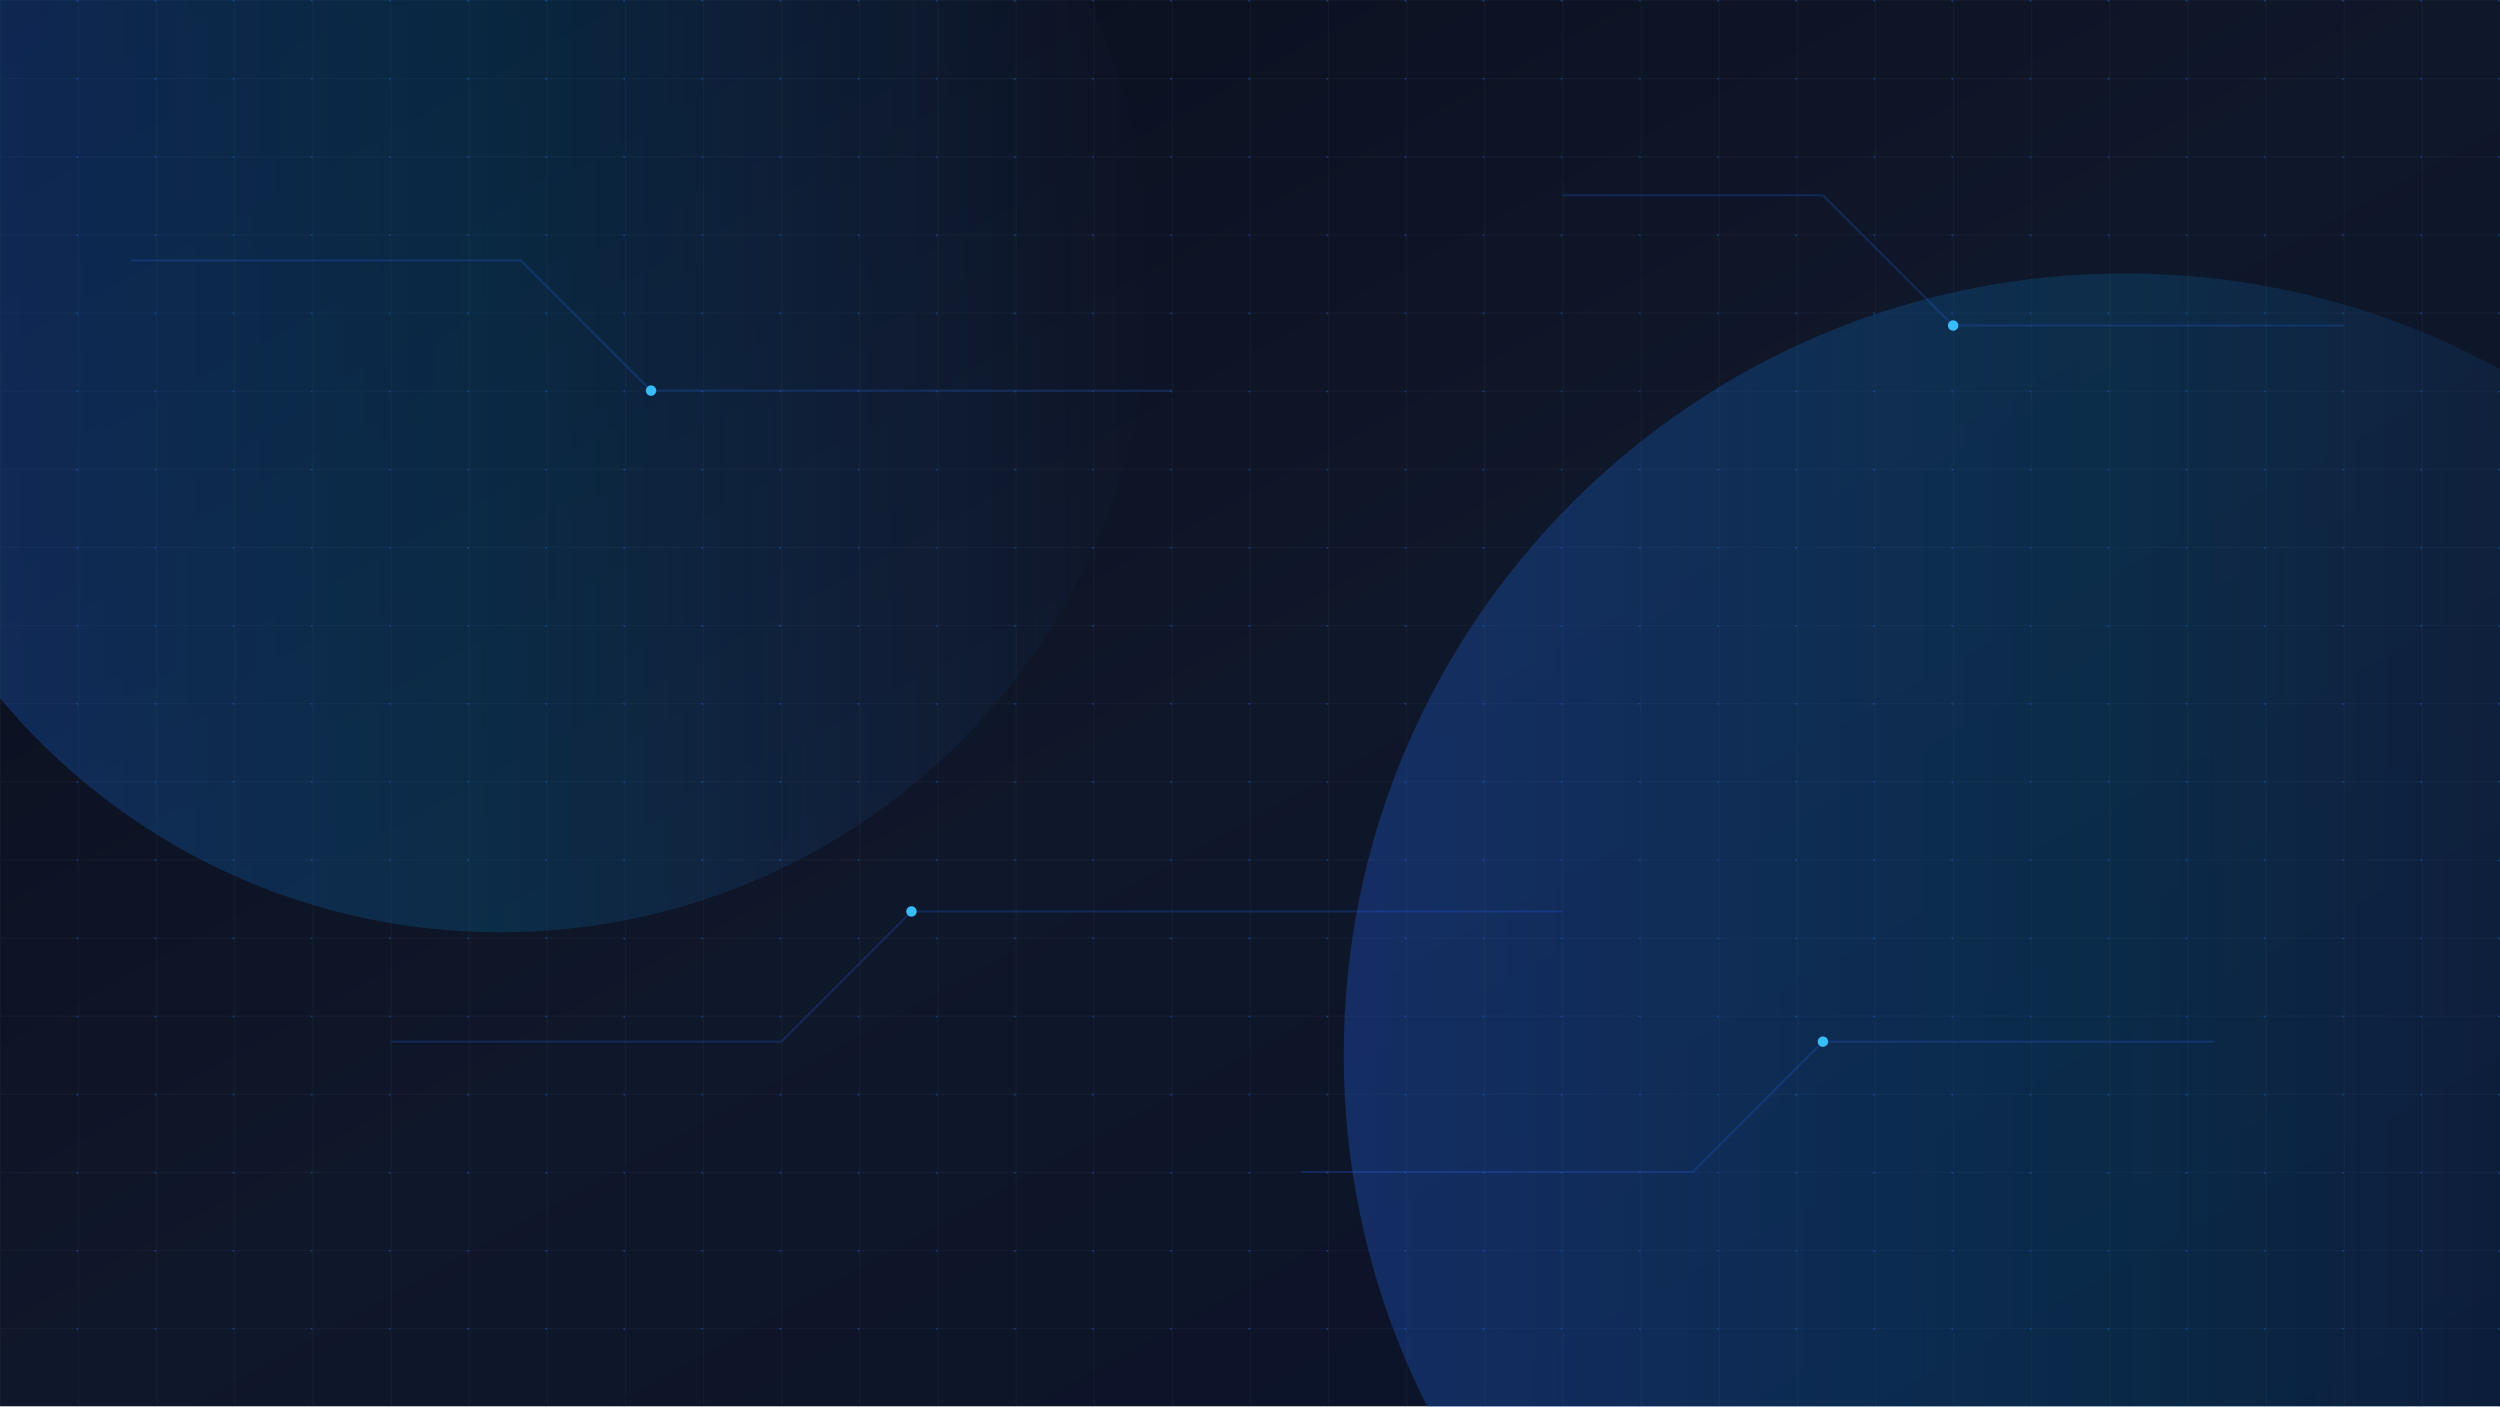
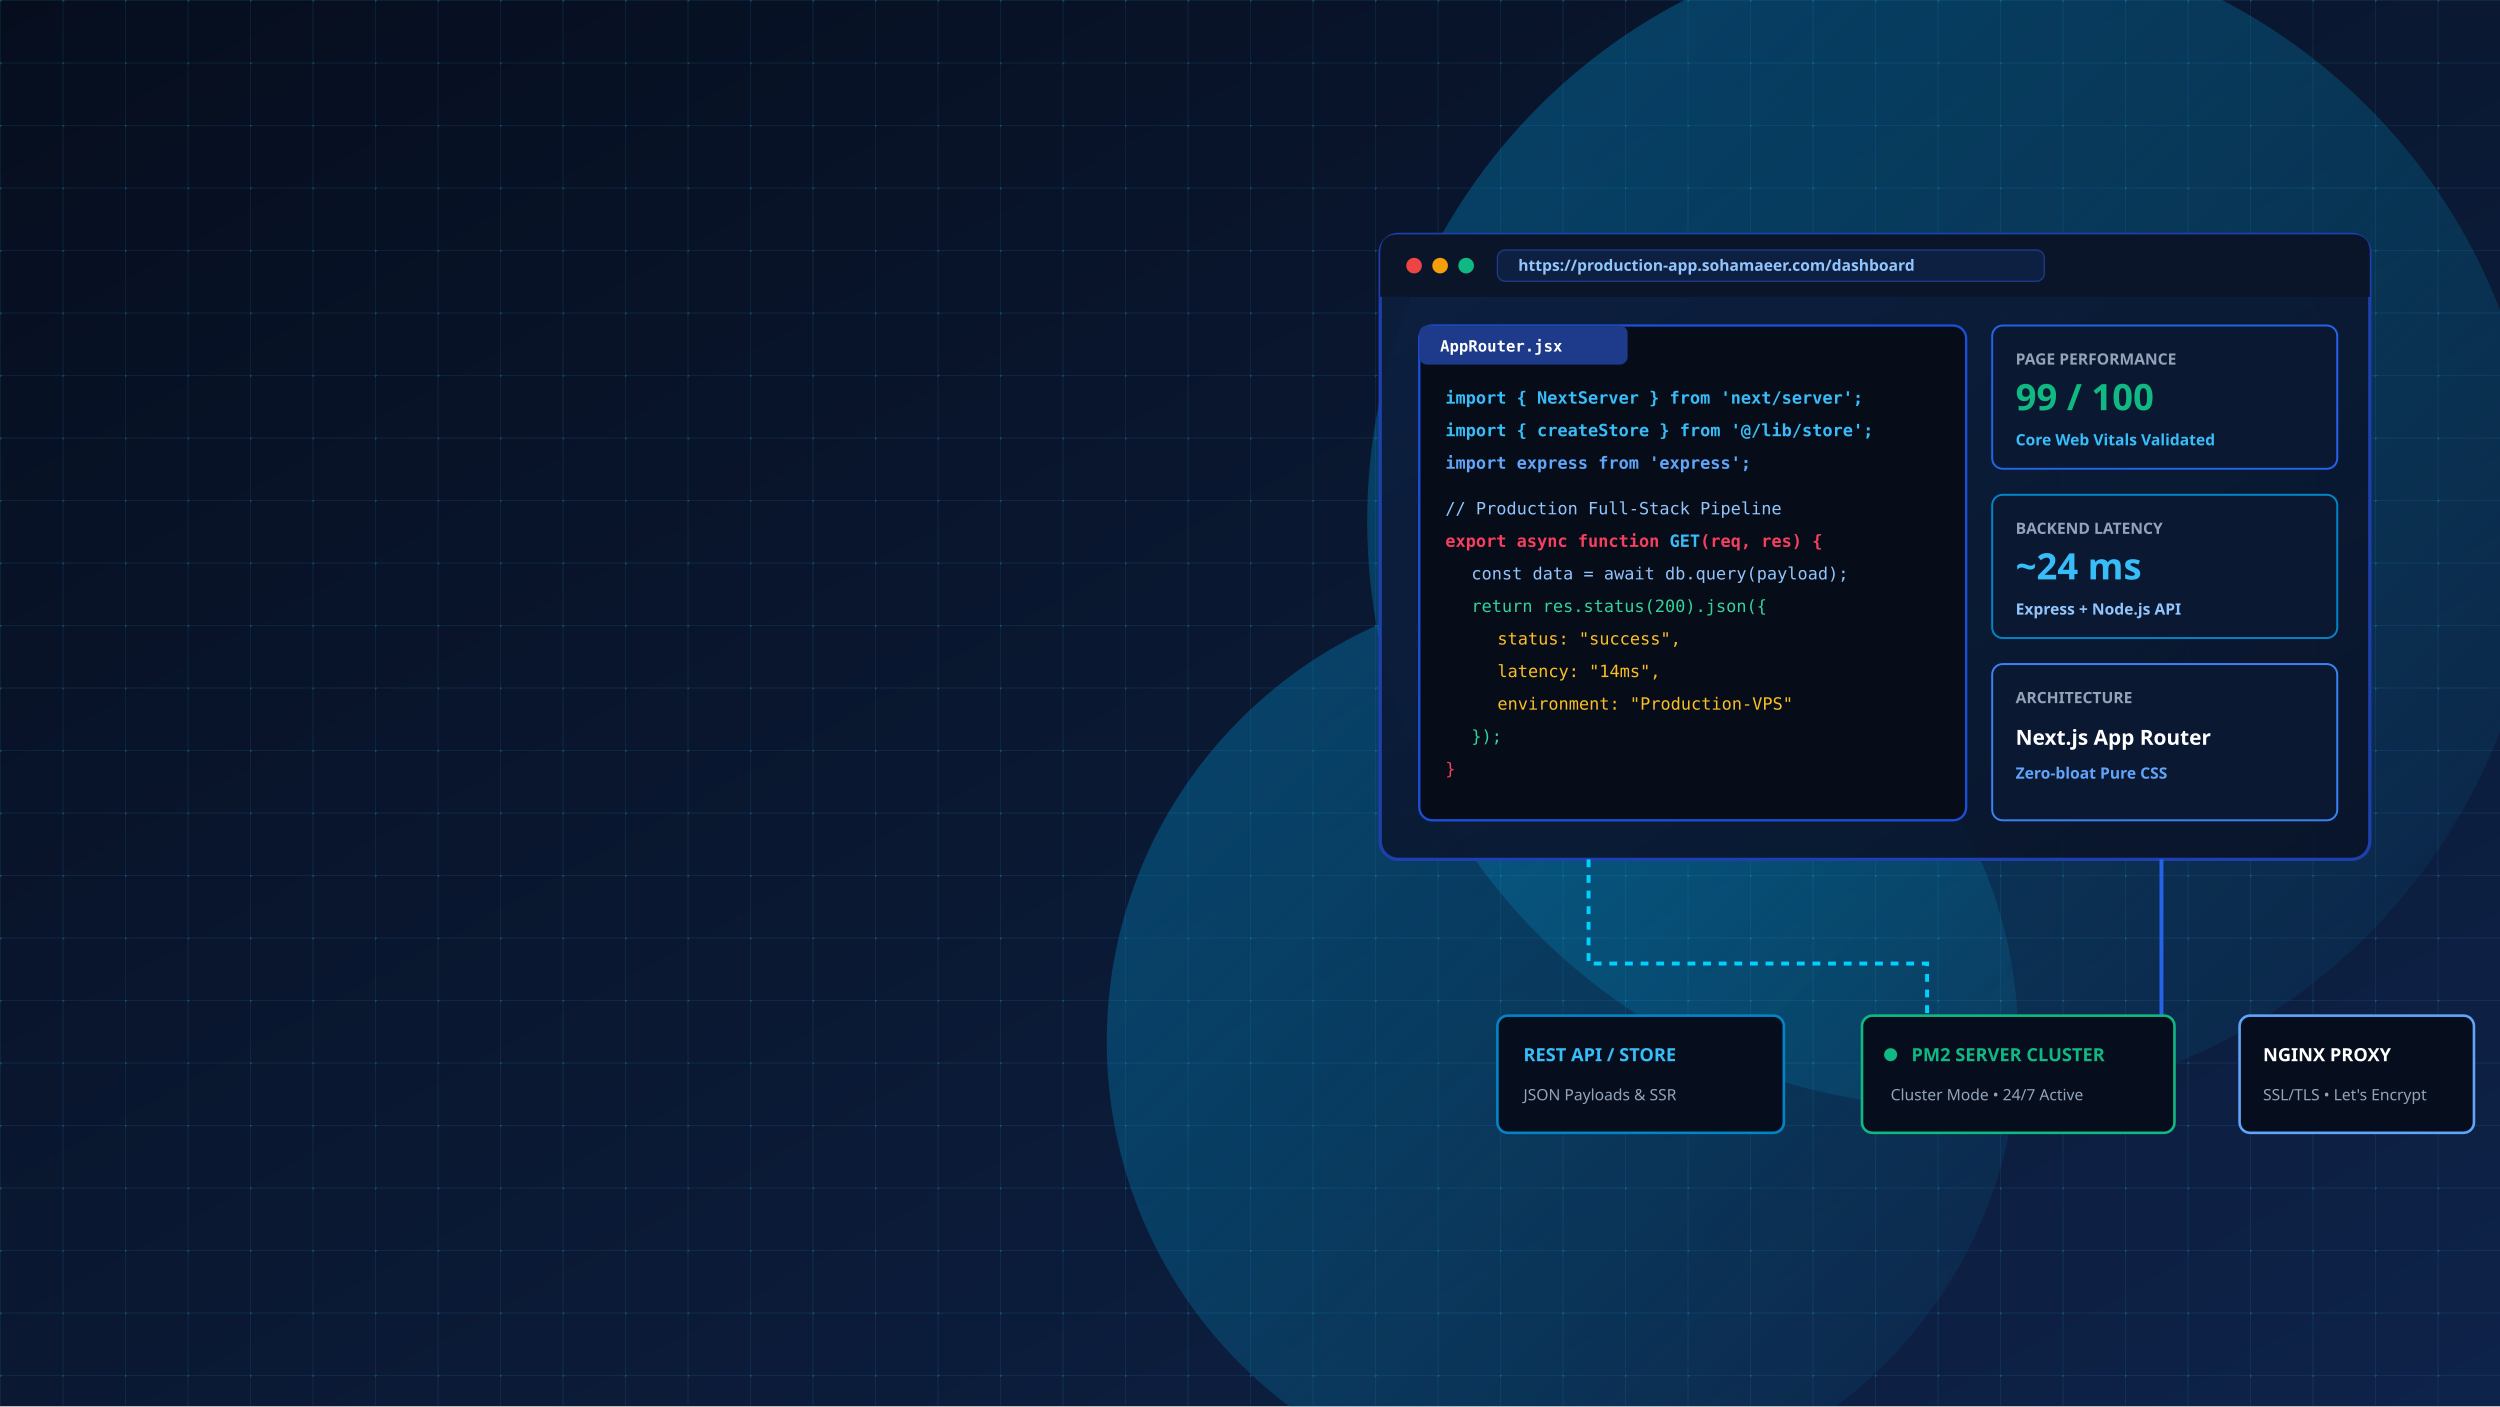
<svg xmlns="http://www.w3.org/2000/svg" viewBox="0 0 1920 1080" width="100%" height="100%">
  <defs>
-     <linearGradient id="bg" x1="0%" y1="0%" x2="100%" y2="100%">
-       <stop offset="0%" stop-color="#090D1A" />
-       <stop offset="50%" stop-color="#0F172A" />
-       <stop offset="100%" stop-color="#0A1128" />
+     <linearGradient id="fs-bg" x1="0%" y1="0%" x2="100%" y2="100%">
+       <stop offset="0%" stop-color="#060E1E" />
+       <stop offset="50%" stop-color="#0A1832" />
+       <stop offset="100%" stop-color="#0E234A" />
    </linearGradient>
-     <linearGradient id="glow" x1="0%" y1="0%" x2="100%" y2="0%">
-       <stop offset="0%" stop-color="#2563EB" stop-opacity="0.3" />
-       <stop offset="50%" stop-color="#0284C7" stop-opacity="0.2" />
-       <stop offset="100%" stop-color="#3B82F6" stop-opacity="0" />
+     <linearGradient id="blue-beam" x1="0%" y1="0%" x2="100%" y2="100%">
+       <stop offset="0%" stop-color="#2563EB" stop-opacity="0.8" />
+       <stop offset="100%" stop-color="#00D2FF" stop-opacity="0.9" />
    </linearGradient>
-     <pattern id="grid" width="60" height="60" patternUnits="userSpaceOnUse">
-       <path d="M 60 0 L 0 0 0 60" fill="none" stroke="rgba(255, 255, 255, 0.04)" stroke-width="1" />
-       <circle cx="60" cy="0" r="1.5" fill="rgba(37, 99, 235, 0.4)" />
+     <linearGradient id="card-grad" x1="0%" y1="0%" x2="100%" y2="100%">
+       <stop offset="0%" stop-color="#0D1E3E" stop-opacity="0.95" />
+       <stop offset="100%" stop-color="#081429" stop-opacity="0.95" />
+     </linearGradient>
+     <linearGradient id="glow-cyan" x1="0%" y1="0%" x2="100%" y2="100%">
+       <stop offset="0%" stop-color="#0284C7" stop-opacity="0.4" />
+       <stop offset="100%" stop-color="#00D2FF" stop-opacity="0" />
+     </linearGradient>
+     <pattern id="fs-grid" width="48" height="48" patternUnits="userSpaceOnUse">
+       <path d="M 48 0 L 0 0 0 48" fill="none" stroke="rgba(56, 189, 248, 0.12)" stroke-width="1.2" />
+       <circle cx="0" cy="0" r="1.5" fill="rgba(56, 189, 248, 0.25)" />
    </pattern>
  </defs>
-   <rect width="100%" height="100%" fill="url(#bg)" />
-   <rect width="100%" height="100%" fill="url(#grid)" />
-   <circle cx="20%" cy="20%" r="500" fill="url(#glow)" />
-   <circle cx="85%" cy="75%" r="600" fill="url(#glow)" />
-   <g stroke="rgba(37, 99, 235, 0.25)" stroke-width="1.5" fill="none">
-     <path d="M 100 200 L 400 200 L 500 300 L 900 300" />
-     <path d="M 300 800 L 600 800 L 700 700 L 1200 700" />
-     <path d="M 1200 150 L 1400 150 L 1500 250 L 1800 250" />
-     <path d="M 1000 900 L 1300 900 L 1400 800 L 1700 800" />
-   </g>
-   <g fill="#38BDF8">
-     <circle cx="500" cy="300" r="4" />
-     <circle cx="700" cy="700" r="4" />
-     <circle cx="1500" cy="250" r="4" />
-     <circle cx="1400" cy="800" r="4" />
+   <rect width="100%" height="100%" fill="url(#fs-bg)" />
+   <rect width="100%" height="100%" fill="url(#fs-grid)" />
+   <circle cx="1500" cy="400" r="450" fill="url(#glow-cyan)" />
+   <circle cx="1200" cy="800" r="350" fill="url(#glow-cyan)" />
+   <g transform="translate(100, 20)">
+     <rect x="960" y="160" width="760" height="480" rx="14" fill="url(#card-grad)" stroke="#1E40AF" stroke-width="2.5" />
+     <path d="M 960 174 Q 960 160 974 160 L 1706 160 Q 1720 160 1720 174 L 1720 208 L 960 208 Z" fill="#0A152A" />
+     <circle cx="986" cy="184" r="6" fill="#EF4444" />
+     <circle cx="1006" cy="184" r="6" fill="#F59E0B" />
+     <circle cx="1026" cy="184" r="6" fill="#10B981" />
+     <rect x="1050" y="172" width="420" height="24" rx="6" fill="#0E2042" stroke="#1E3A8A" stroke-width="1" />
+     <text x="1066" y="188" fill="#93C5FD" font-family="system-ui, sans-serif" font-size="12" font-weight="600">https://production-app.sohamaeer.com/dashboard</text>
+     <rect x="990" y="230" width="420" height="380" rx="10" fill="#060C18" stroke="#1D4ED8" stroke-width="1.8" />
+     <rect x="990" y="230" width="160" height="30" rx="6" fill="#1E3A8A" />
+     <text x="1006" y="250" fill="#FFFFFF" font-family="monospace" font-size="12" font-weight="700">AppRouter.jsx</text>
+     <text x="1010" y="290" fill="#38BDF8" font-family="monospace" font-size="13" font-weight="600">import { NextServer } from 'next/server';</text>
+     <text x="1010" y="315" fill="#38BDF8" font-family="monospace" font-size="13" font-weight="600">import { createStore } from '@/lib/store';</text>
+     <text x="1010" y="340" fill="#60A5FA" font-family="monospace" font-size="13" font-weight="600">import express from 'express';</text>
+     <text x="1010" y="375" fill="#93C5FD" font-family="monospace" font-size="13">// Production Full-Stack Pipeline</text>
+     <text x="1010" y="400" fill="#F43F5E" font-family="monospace" font-size="13" font-weight="700">export async function <tspan fill="#38BDF8">GET</tspan>(req, res) {</text>
+     <text x="1030" y="425" fill="#93C5FD" font-family="monospace" font-size="13">const data = await db.query(payload);</text>
+     <text x="1030" y="450" fill="#34D399" font-family="monospace" font-size="13">return res.status(200).json({</text>
+     <text x="1050" y="475" fill="#FBBF24" font-family="monospace" font-size="13">status: "success",</text>
+     <text x="1050" y="500" fill="#FBBF24" font-family="monospace" font-size="13">latency: "14ms",</text>
+     <text x="1050" y="525" fill="#FBBF24" font-family="monospace" font-size="13">environment: "Production-VPS"</text>
+     <text x="1030" y="550" fill="#34D399" font-family="monospace" font-size="13">});</text>
+     <text x="1010" y="575" fill="#F43F5E" font-family="monospace" font-size="13">}</text>
+     <rect x="1430" y="230" width="265" height="110" rx="8" fill="#0A1832" stroke="#2563EB" stroke-width="1.5" />
+     <text x="1448" y="260" fill="#94A3B8" font-family="system-ui, sans-serif" font-size="12" font-weight="700">PAGE PERFORMANCE</text>
+     <text x="1448" y="295" fill="#10B981" font-family="system-ui, sans-serif" font-size="28" font-weight="800">99 / 100</text>
+     <text x="1448" y="322" fill="#38BDF8" font-family="system-ui, sans-serif" font-size="12" font-weight="600">Core Web Vitals Validated</text>
+     <rect x="1430" y="360" width="265" height="110" rx="8" fill="#0A1832" stroke="#0284C7" stroke-width="1.5" />
+     <text x="1448" y="390" fill="#94A3B8" font-family="system-ui, sans-serif" font-size="12" font-weight="700">BACKEND LATENCY</text>
+     <text x="1448" y="425" fill="#38BDF8" font-family="system-ui, sans-serif" font-size="28" font-weight="800">~24 ms</text>
+     <text x="1448" y="452" fill="#93C5FD" font-family="system-ui, sans-serif" font-size="12" font-weight="600">Express + Node.js API</text>
+     <rect x="1430" y="490" width="265" height="120" rx="8" fill="#0A1832" stroke="#3B82F6" stroke-width="1.5" />
+     <text x="1448" y="520" fill="#94A3B8" font-family="system-ui, sans-serif" font-size="12" font-weight="700">ARCHITECTURE</text>
+     <text x="1448" y="552" fill="#FFFFFF" font-family="system-ui, sans-serif" font-size="16" font-weight="800">Next.js App Router</text>
+     <text x="1448" y="578" fill="#60A5FA" font-family="system-ui, sans-serif" font-size="12" font-weight="600">Zero-bloat Pure CSS</text>
+     <path d="M 1120 640 L 1120 720 L 1380 720 L 1380 760" stroke="#00D2FF" stroke-width="3" fill="none" stroke-dasharray="6,6" />
+     <path d="M 1560 640 L 1560 760" stroke="#2563EB" stroke-width="3" fill="none" />
+     <rect x="1050" y="760" width="220" height="90" rx="8" fill="#060E1E" stroke="#0284C7" stroke-width="2" />
+     <text x="1070" y="795" fill="#38BDF8" font-family="system-ui, sans-serif" font-size="14" font-weight="800">REST API / STORE</text>
+     <text x="1070" y="825" fill="#94A3B8" font-family="system-ui, sans-serif" font-size="12">JSON Payloads &amp; SSR</text>
+     <rect x="1330" y="760" width="240" height="90" rx="8" fill="#060E1E" stroke="#10B981" stroke-width="2" />
+     <circle cx="1352" cy="790" r="5" fill="#10B981" />
+     <text x="1368" y="795" fill="#10B981" font-family="system-ui, sans-serif" font-size="14" font-weight="800">PM2 SERVER CLUSTER</text>
+     <text x="1352" y="825" fill="#94A3B8" font-family="system-ui, sans-serif" font-size="12">Cluster Mode • 24/7 Active</text>
+     <rect x="1620" y="760" width="180" height="90" rx="8" fill="#060E1E" stroke="#60A5FA" stroke-width="2" />
+     <text x="1638" y="795" fill="#FFFFFF" font-family="system-ui, sans-serif" font-size="14" font-weight="800">NGINX PROXY</text>
+     <text x="1638" y="825" fill="#94A3B8" font-family="system-ui, sans-serif" font-size="12">SSL/TLS • Let's Encrypt</text>
  </g>
</svg>
